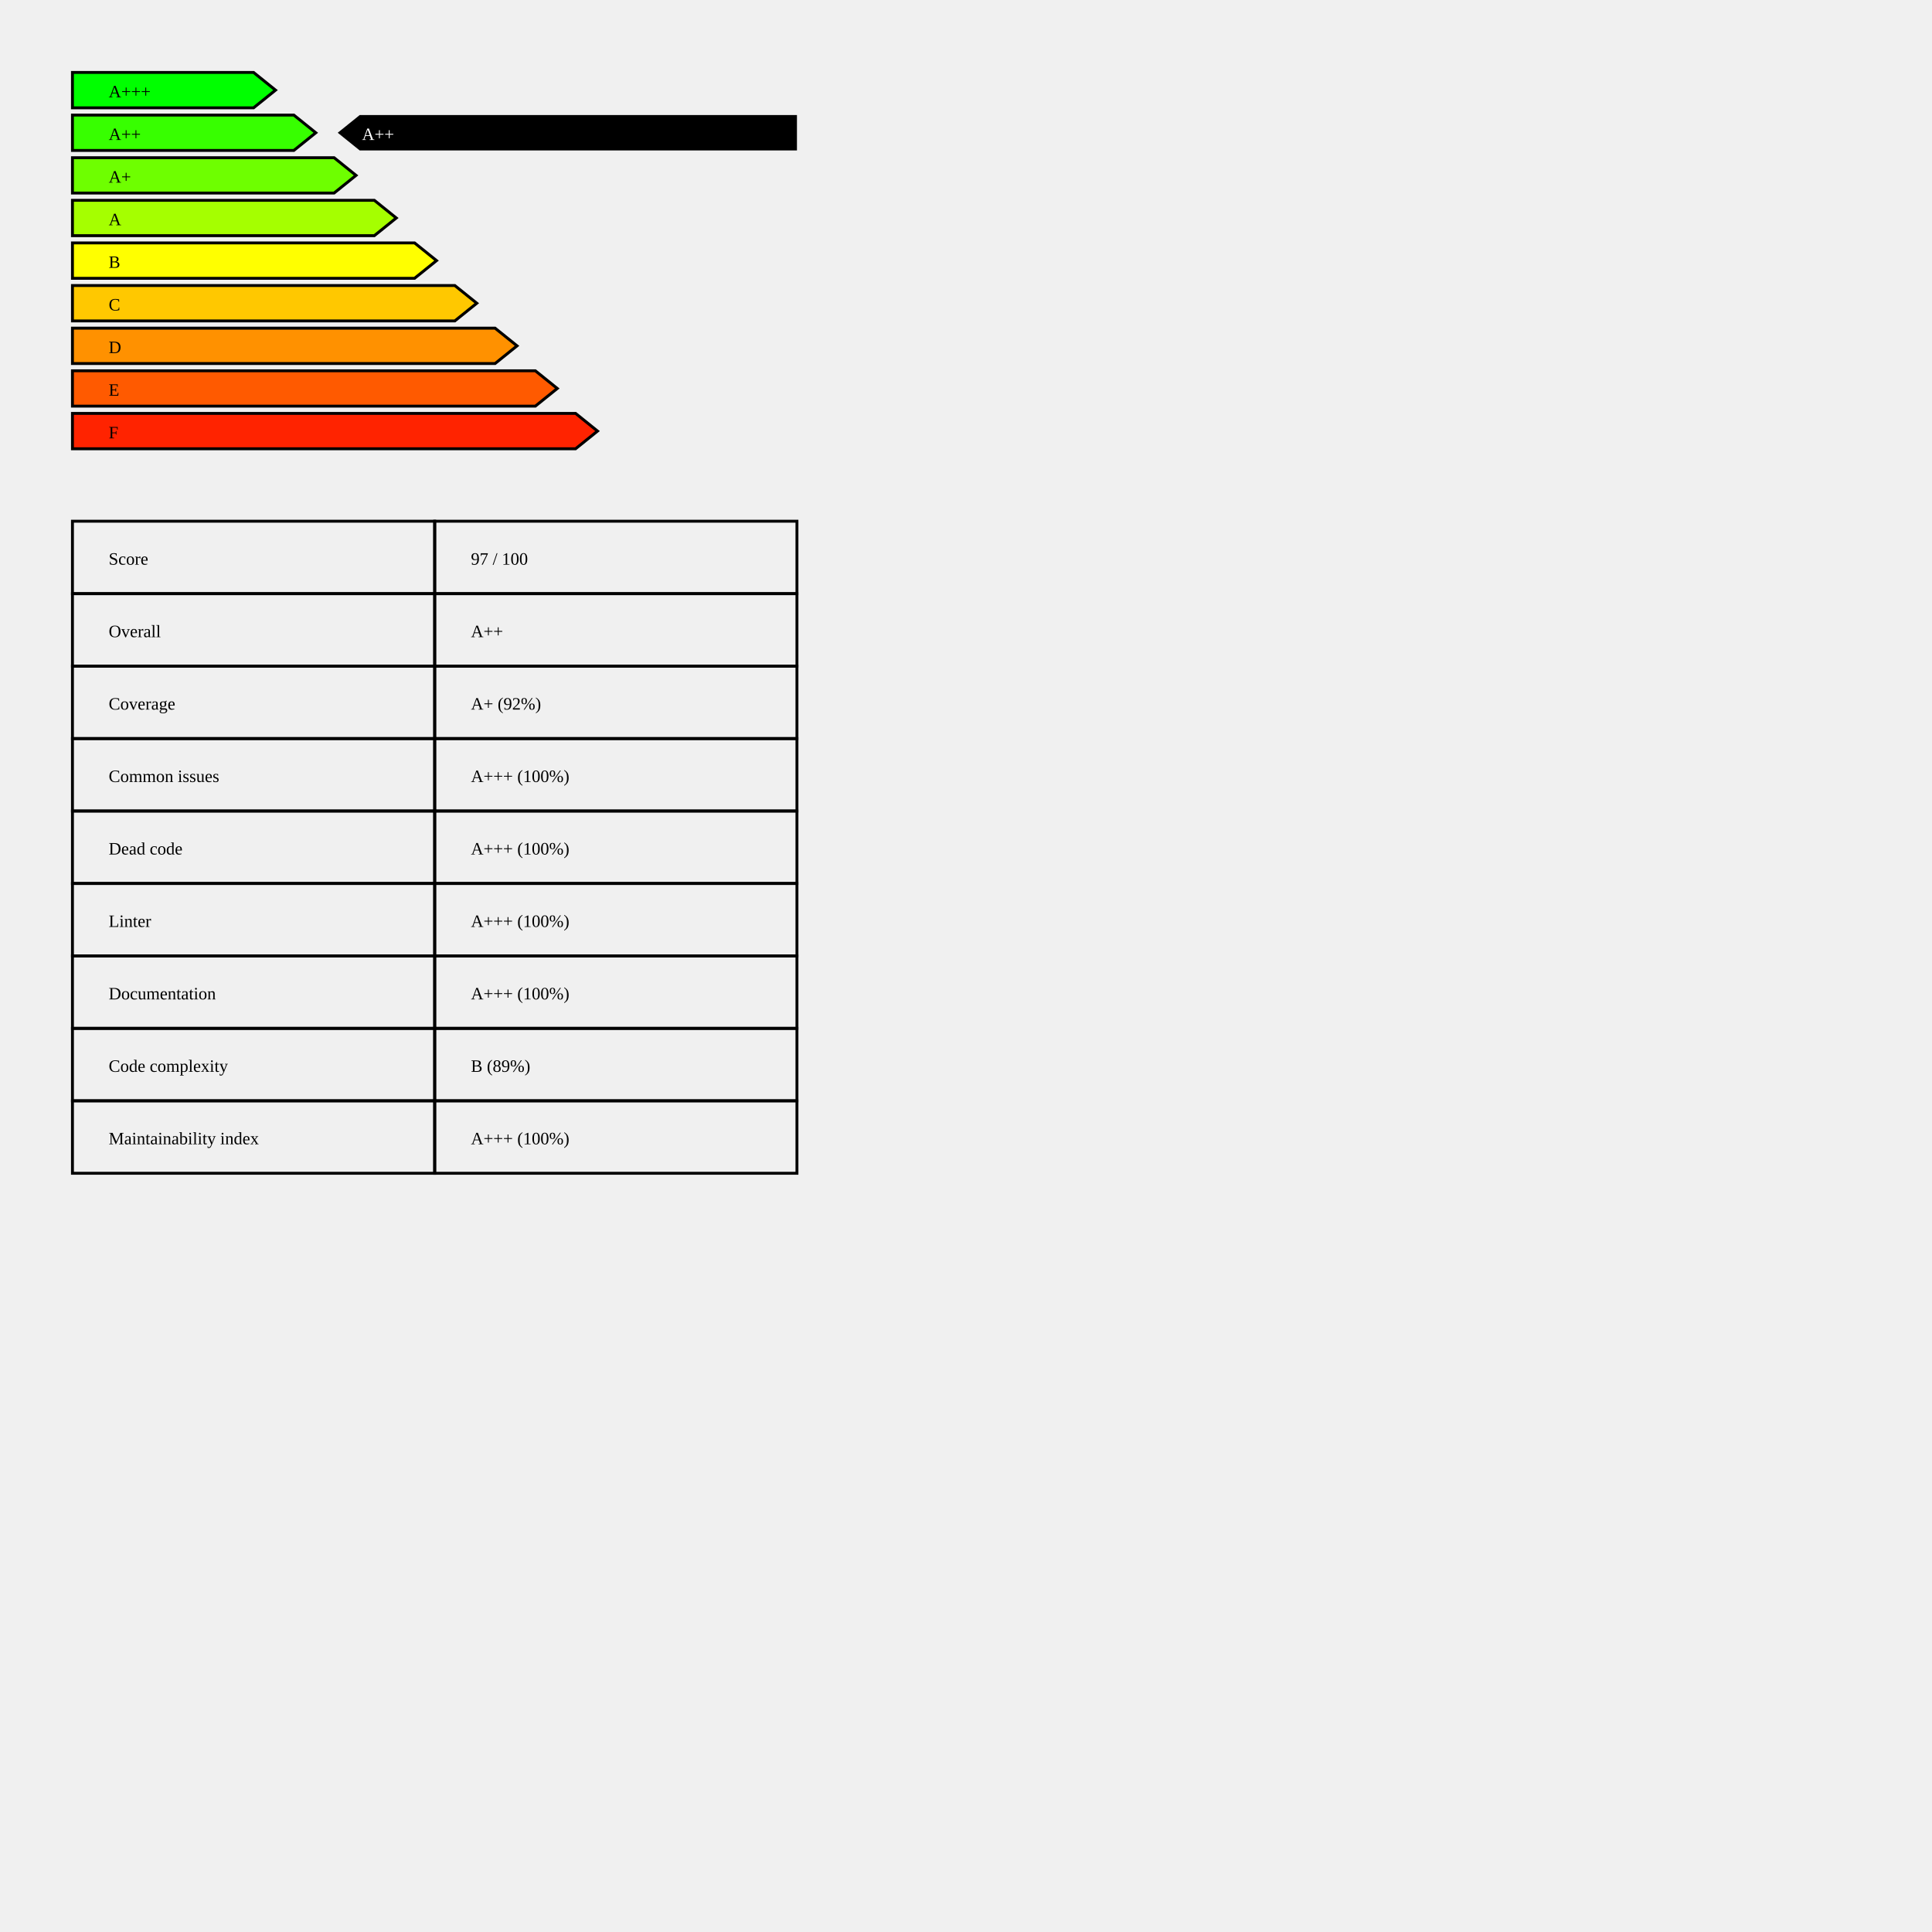
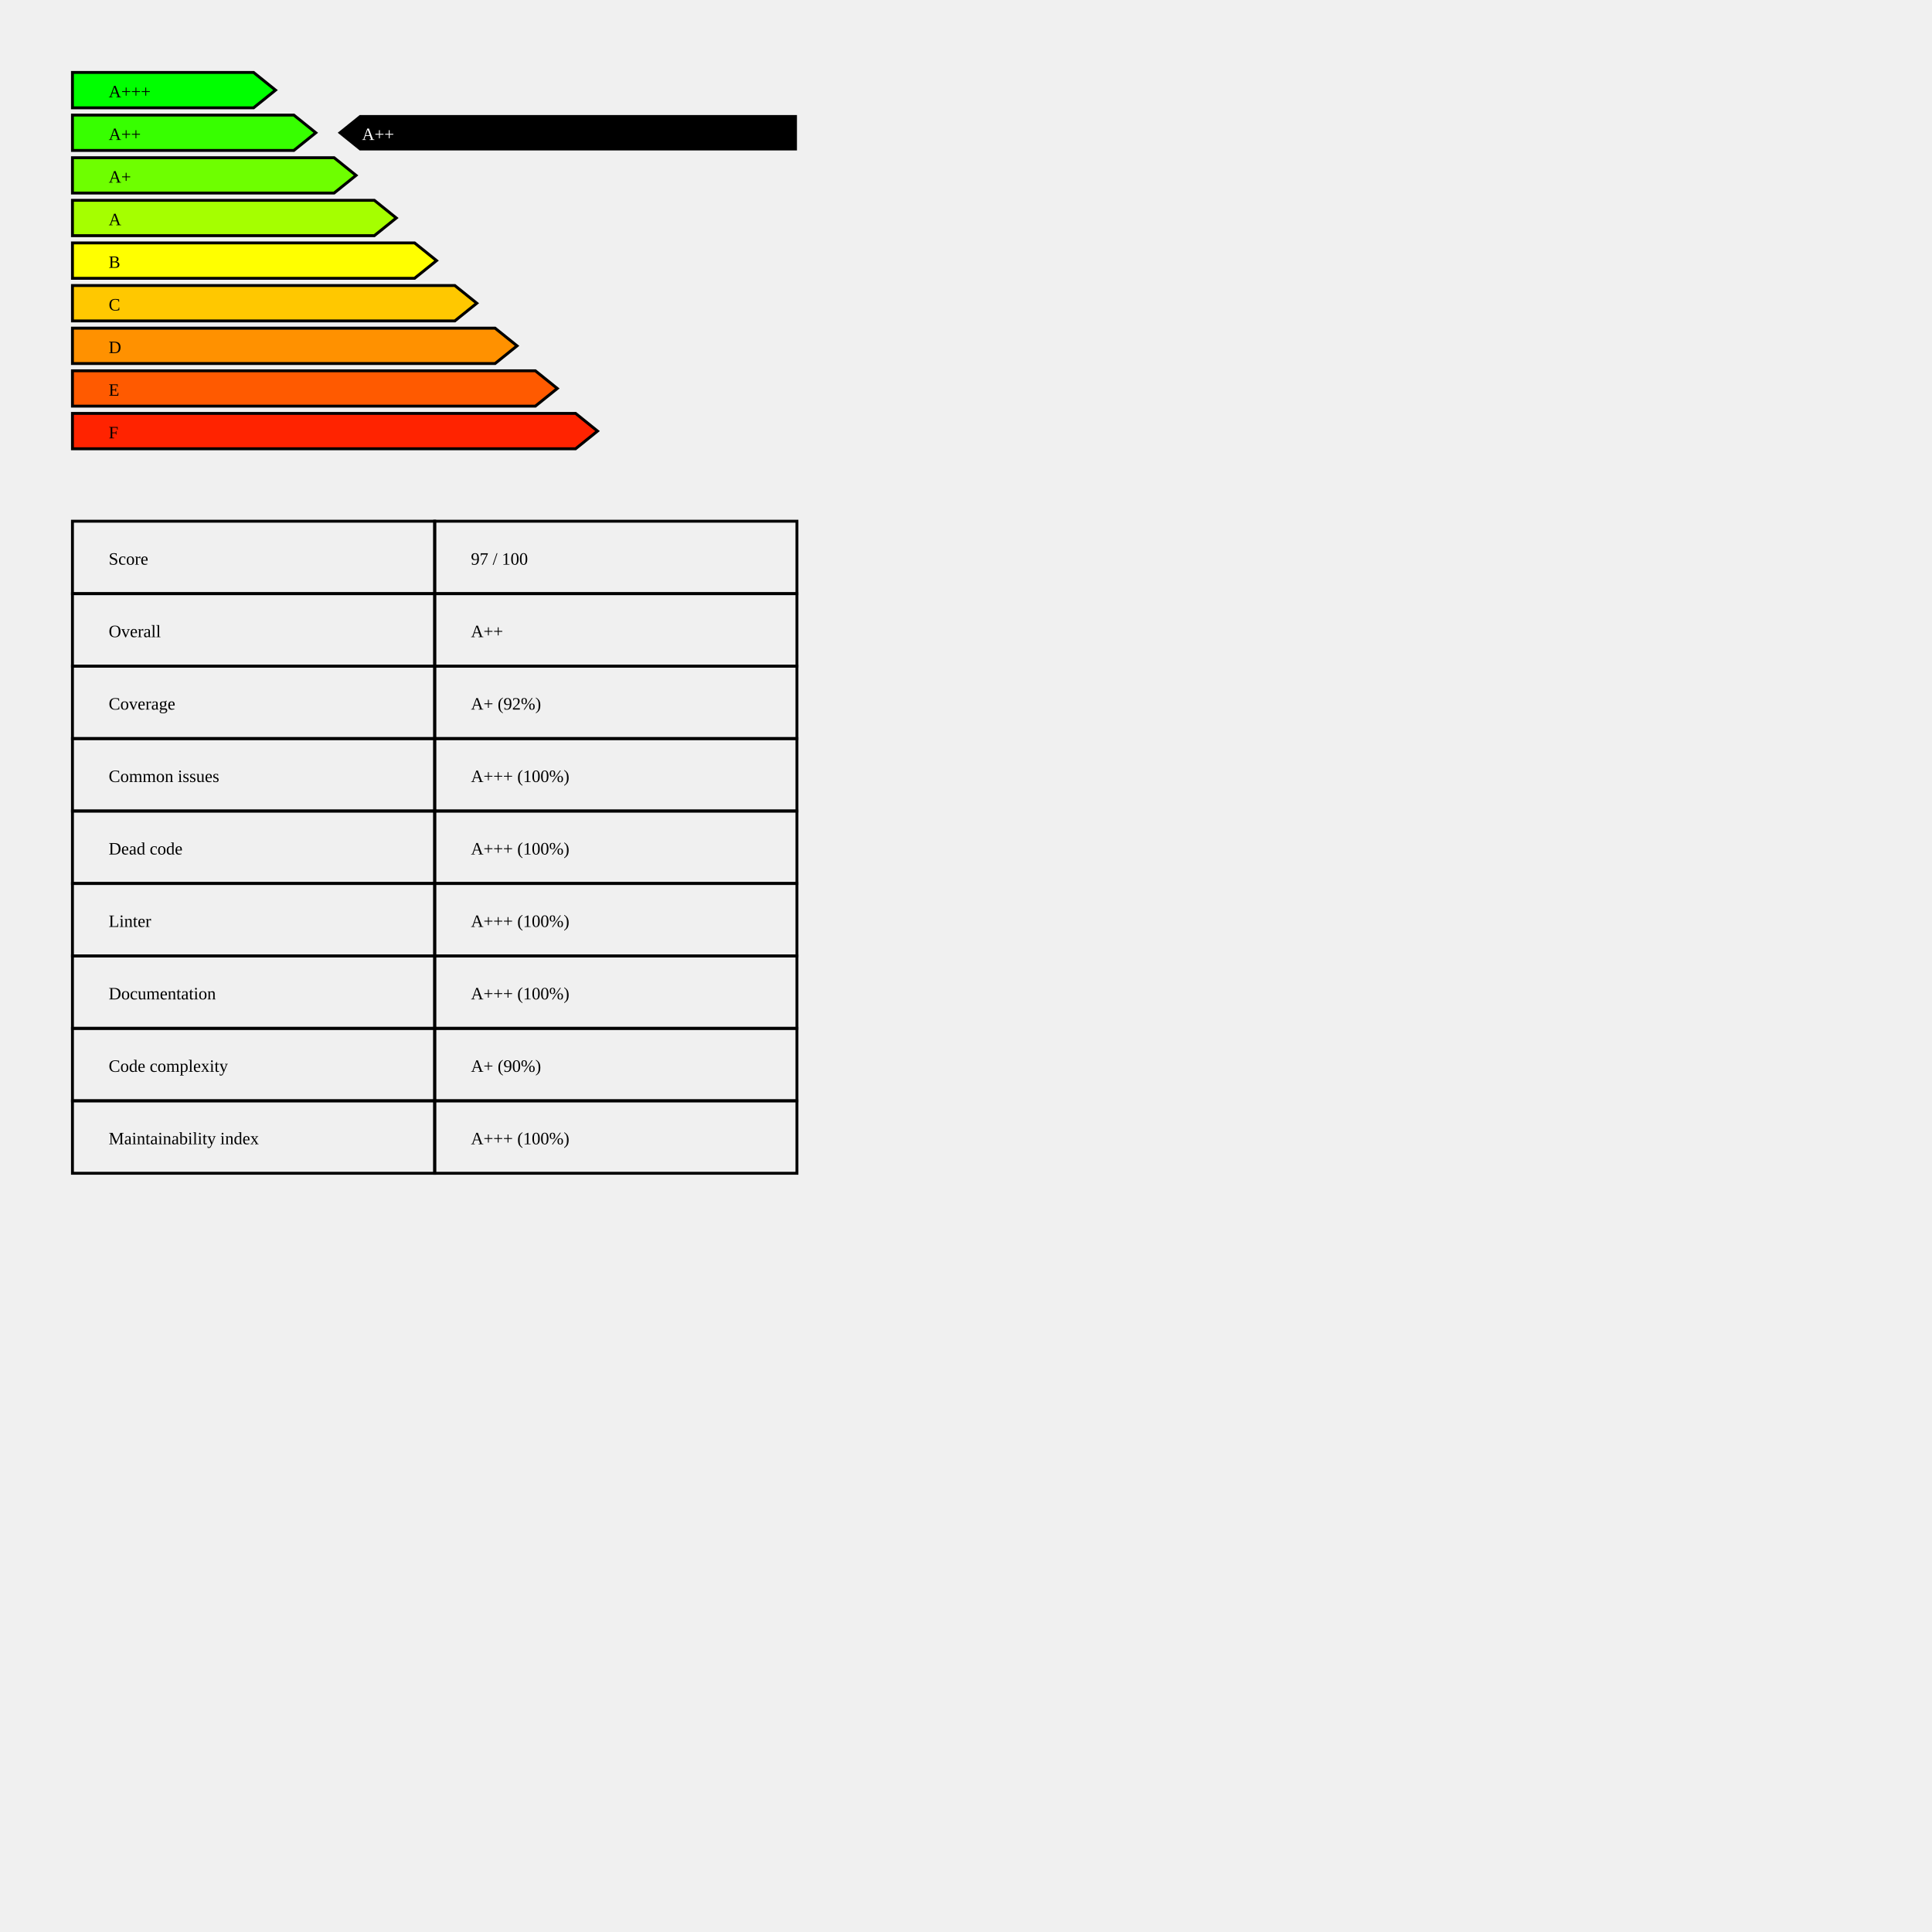
<svg xmlns="http://www.w3.org/2000/svg" baseProfile="full" height="1000pt" version="1.1" width="1000pt">
  <defs />
  <polygon points="50,50.0 175.0,50.0 190.152,62.206 175.0,74.412 50,74.412 50,50.0" style="fill:rgb(0 255 0);stroke:black;stroke-width:2;" />
  <text x="75.0" y="67.206">A+++</text>
  <polygon points="50,79.412 202.778,79.412 217.929,91.618 202.778,103.824 50,103.824 50,79.412" style="fill:rgb(55 255 0);stroke:black;stroke-width:2;" />
  <text x="75.0" y="96.618">A++</text>
  <polygon points="50,108.824 230.556,108.824 245.707,121.029 230.556,133.235 50,133.235 50,108.824" style="fill:rgb(110 255 0);stroke:black;stroke-width:2;" />
  <text x="75.0" y="126.029">A+</text>
  <polygon points="50,138.235 258.333,138.235 273.485,150.441 258.333,162.647 50,162.647 50,138.235" style="fill:rgb(165 255 0);stroke:black;stroke-width:2;" />
  <text x="75.0" y="155.441">A</text>
  <polygon points="50,167.647 286.111,167.647 301.263,179.853 286.111,192.059 50,192.059 50,167.647" style="fill:rgb(255 255 0);stroke:black;stroke-width:2;" />
  <text x="75.0" y="184.853">B</text>
  <polygon points="50,197.059 313.889,197.059 329.04,209.265 313.889,221.471 50,221.471 50,197.059" style="fill:rgb(255 200 0);stroke:black;stroke-width:2;" />
  <text x="75.0" y="214.265">C</text>
  <polygon points="50,226.471 341.667,226.471 356.818,238.676 341.667,250.882 50,250.882 50,226.471" style="fill:rgb(255 145 0);stroke:black;stroke-width:2;" />
  <text x="75.0" y="243.676">D</text>
  <polygon points="50,255.882 369.444,255.882 384.596,268.088 369.444,280.294 50,280.294 50,255.882" style="fill:rgb(255 90 0);stroke:black;stroke-width:2;" />
  <text x="75.0" y="273.088">E</text>
  <polygon points="50,285.294 397.222,285.294 412.374,297.5 397.222,309.706 50,309.706 50,285.294" style="fill:rgb(255 35 0);stroke:black;stroke-width:2;" />
  <text x="75.0" y="302.5">F</text>
  <polygon points="248.232,79.412 233.081,91.618 248.232,103.824 550,103.824 550,79.412" style="fill:black;" />
  <text fill="white" x="249.798" y="96.618">A++</text>
  <text x="75.0" y="389.706">Score</text>
  <text x="325.0" y="389.706">97 / 100</text>
  <polygon points="50,359.706 300,359.706 300,409.706 50,409.706 50,359.706" style="fill:none; stroke:black;stroke-width:2;" />
  <polygon points="300,359.706 550,359.706 550,409.706 300,409.706 300,359.706" style="fill:none; stroke:black;stroke-width:2;" />
  <text x="75.0" y="439.706">Overall</text>
  <text x="325.0" y="439.706">A++</text>
  <polygon points="50,409.706 300,409.706 300,459.706 50,459.706 50,409.706" style="fill:none; stroke:black;stroke-width:2;" />
  <polygon points="300,409.706 550,409.706 550,459.706 300,459.706 300,409.706" style="fill:none; stroke:black;stroke-width:2;" />
  <text x="75.0" y="489.706">Coverage</text>
  <text x="325.0" y="489.706">A+  (92%)</text>
  <polygon points="50,459.706 300,459.706 300,509.706 50,509.706 50,459.706" style="fill:none; stroke:black;stroke-width:2;" />
  <polygon points="300,459.706 550,459.706 550,509.706 300,509.706 300,459.706" style="fill:none; stroke:black;stroke-width:2;" />
  <text x="75.0" y="539.706">Common issues</text>
  <text x="325.0" y="539.706">A+++  (100%)</text>
  <polygon points="50,509.706 300,509.706 300,559.706 50,559.706 50,509.706" style="fill:none; stroke:black;stroke-width:2;" />
  <polygon points="300,509.706 550,509.706 550,559.706 300,559.706 300,509.706" style="fill:none; stroke:black;stroke-width:2;" />
  <text x="75.0" y="589.706">Dead code</text>
  <text x="325.0" y="589.706">A+++  (100%)</text>
  <polygon points="50,559.706 300,559.706 300,609.706 50,609.706 50,559.706" style="fill:none; stroke:black;stroke-width:2;" />
  <polygon points="300,559.706 550,559.706 550,609.706 300,609.706 300,559.706" style="fill:none; stroke:black;stroke-width:2;" />
  <text x="75.0" y="639.706">Linter</text>
  <text x="325.0" y="639.706">A+++  (100%)</text>
  <polygon points="50,609.706 300,609.706 300,659.706 50,659.706 50,609.706" style="fill:none; stroke:black;stroke-width:2;" />
  <polygon points="300,609.706 550,609.706 550,659.706 300,659.706 300,609.706" style="fill:none; stroke:black;stroke-width:2;" />
  <text x="75.0" y="689.706">Documentation</text>
  <text x="325.0" y="689.706">A+++  (100%)</text>
  <polygon points="50,659.706 300,659.706 300,709.706 50,709.706 50,659.706" style="fill:none; stroke:black;stroke-width:2;" />
  <polygon points="300,659.706 550,659.706 550,709.706 300,709.706 300,659.706" style="fill:none; stroke:black;stroke-width:2;" />
  <text x="75.0" y="739.706">Code complexity</text>
-   <text x="325.0" y="739.706">B  (89%)</text>
+   <text x="325.0" y="739.706">A+  (90%)</text>
  <polygon points="50,709.706 300,709.706 300,759.706 50,759.706 50,709.706" style="fill:none; stroke:black;stroke-width:2;" />
  <polygon points="300,709.706 550,709.706 550,759.706 300,759.706 300,709.706" style="fill:none; stroke:black;stroke-width:2;" />
  <text x="75.0" y="789.706">Maintainability index</text>
  <text x="325.0" y="789.706">A+++  (100%)</text>
  <polygon points="50,759.706 300,759.706 300,809.706 50,809.706 50,759.706" style="fill:none; stroke:black;stroke-width:2;" />
  <polygon points="300,759.706 550,759.706 550,809.706 300,809.706 300,759.706" style="fill:none; stroke:black;stroke-width:2;" />
</svg>
